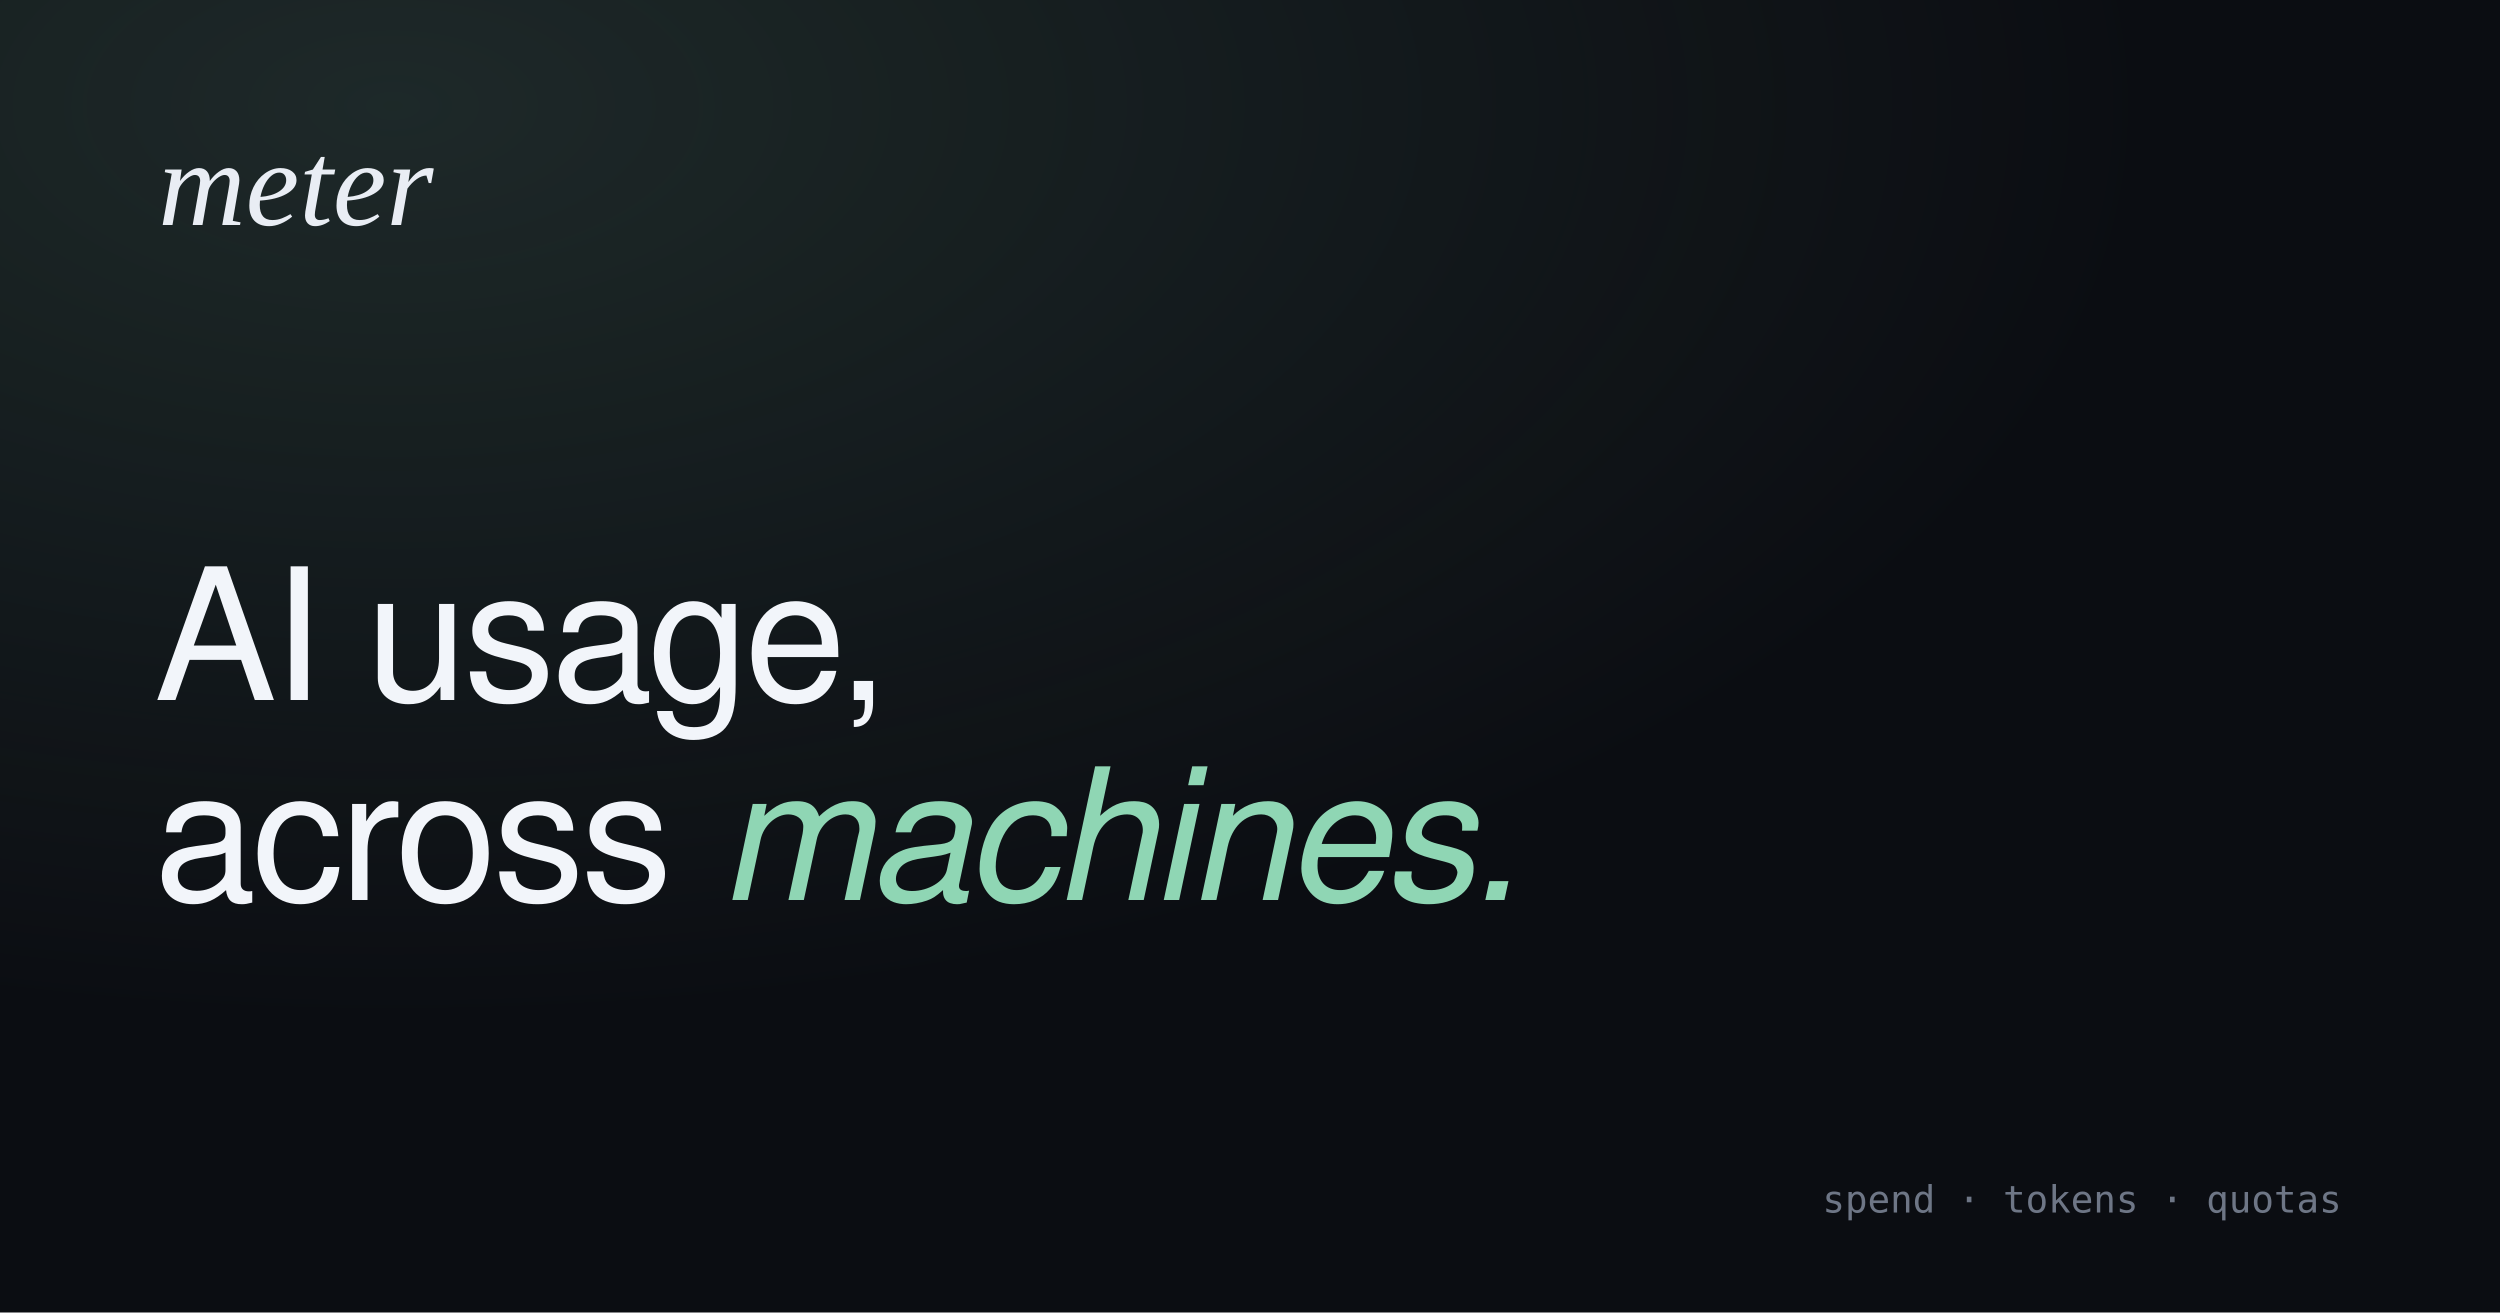
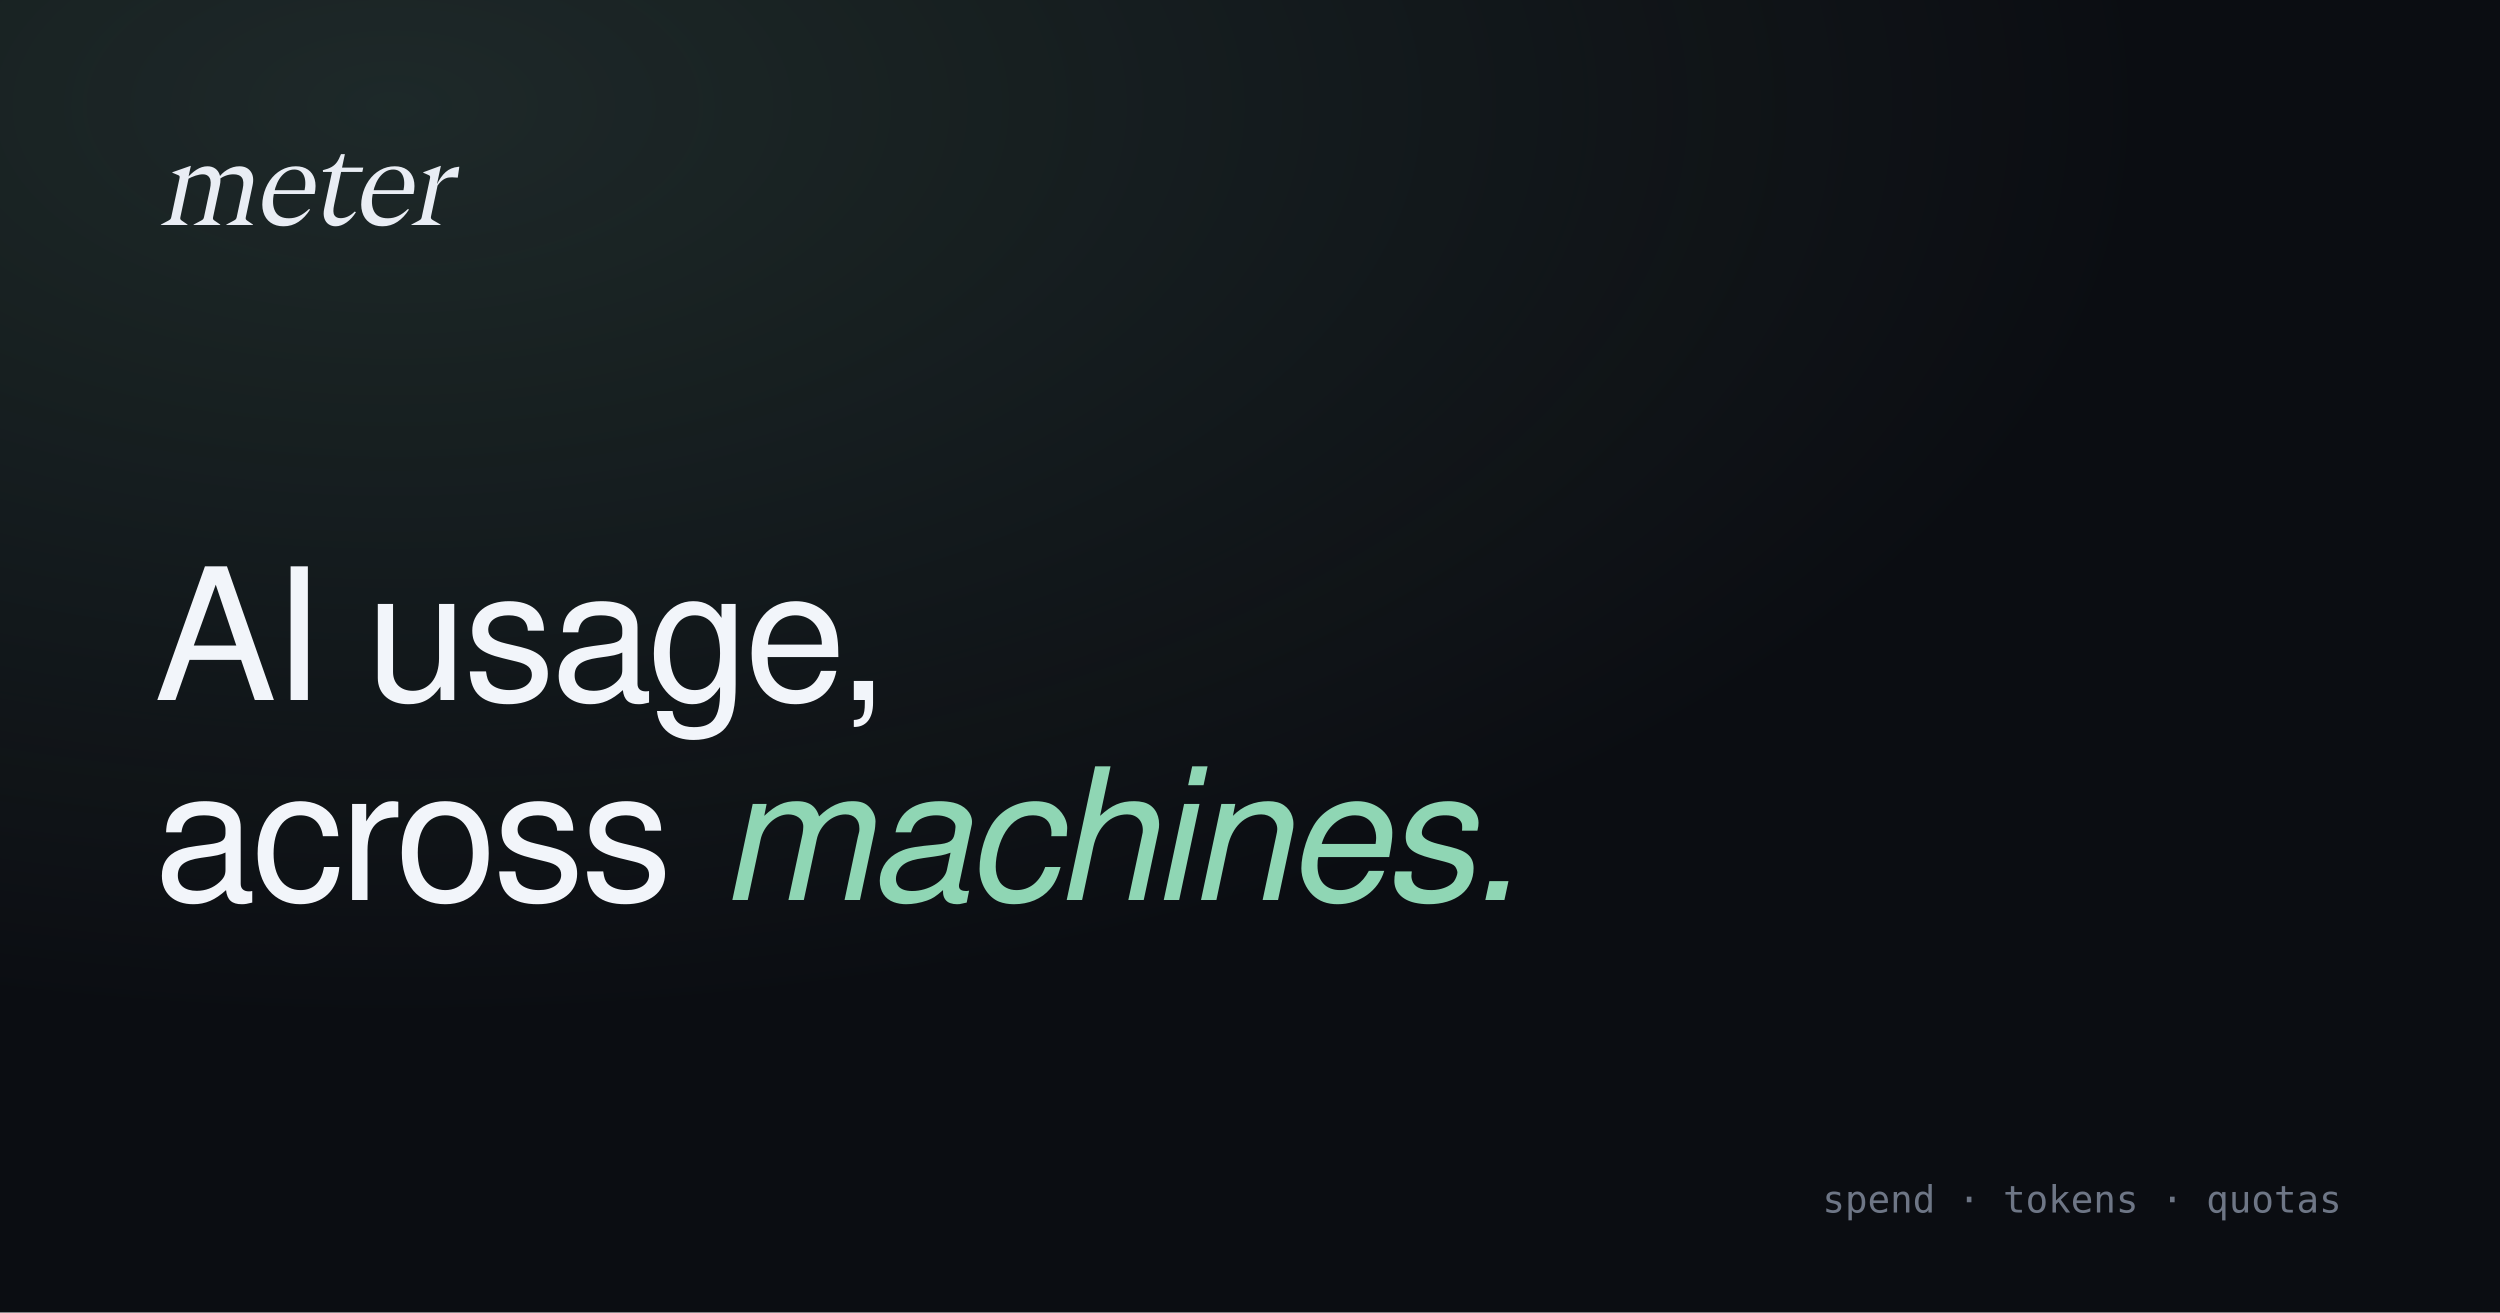
<svg xmlns="http://www.w3.org/2000/svg" width="1200" height="630" viewBox="0 0 1200 630">
  <defs>
    <radialGradient id="glow" cx="0.16" cy="0.08" r="0.7">
      <stop stop-color="#8fd6b4" stop-opacity=".14" />
      <stop offset="1" stop-color="#8fd6b4" stop-opacity="0" />
    </radialGradient>
  </defs>
  <rect width="1200" height="630" fill="#0b0d12" />
  <rect width="1200" height="630" fill="url(#glow)" />
-   <text x="76" y="108" font-family="Georgia, 'Times New Roman', serif" font-style="italic" font-size="58" fill="#e9edf4">meter</text>
+   <g transform="translate(0 108) skewX(-12) translate(0 -108)">
+     <path d="M97.528 108.0H92.9V107.792L96.124 105.868Q96.696 105.504 96.904 105.192Q97.112 104.88 97.112 104.204V90.736Q97.112 87.044 95.786 85.354Q94.46 83.664 92.224 83.664Q90.716 83.664 88.792 84.314Q86.868 84.964 85.256 86.16L84.944 85.64Q86.452 83.144 88.662 81.48Q90.872 79.816 93.628 79.816Q95.76 79.816 97.554 80.908Q99.348 82.0 100.414 84.08Q101.48 86.16 101.48 88.968V104.204Q101.48 104.88 101.688 105.192Q101.896 105.504 102.468 105.868L105.692 107.792V108.0H101.064ZM81.824 108.0H77.196V107.792L80.42 105.868Q80.992 105.504 81.2 105.192Q81.408 104.88 81.408 104.204V85.692Q81.408 84.964 81.226 84.626Q81.044 84.288 80.472 84.08L77.352 82.884V82.676L85.308 79.66H85.568V85.224H85.776V104.204Q85.776 104.88 85.984 105.192Q86.192 105.504 86.764 105.868L89.988 107.792V108.0H85.36ZM113.232 108.0H108.604V107.792L111.828 105.868Q112.4 105.504 112.608 105.192Q112.816 104.88 112.816 104.204V90.736Q112.816 86.992 111.334 85.328Q109.852 83.664 106.888 83.664Q103.092 83.664 100.336 86.264L99.972 85.796Q100.908 83.248 103.378 81.532Q105.848 79.816 108.916 79.816Q112.504 79.816 114.844 82.286Q117.184 84.756 117.184 88.968V104.204Q117.184 104.88 117.392 105.192Q117.6 105.504 118.172 105.868L121.396 107.792V108.0H116.768ZM123.424 94.22Q123.424 89.956 124.984 86.706Q126.544 83.456 129.404 81.636Q132.264 79.816 136.008 79.816Q139.492 79.816 142.17 81.428Q144.848 83.04 146.356 86.03Q147.864 89.02 147.864 93.128H126.284V91.308H143.912L142.664 92.088Q142.716 87.096 140.792 84.236Q138.868 81.376 135.592 81.376Q132.264 81.376 130.262 84.314Q128.26 87.252 128.26 92.556Q128.26 98.172 130.704 101.474Q133.148 104.776 138.036 104.776Q140.688 104.776 142.742 103.684Q144.796 102.592 146.72 100.304L147.24 100.616Q145.68 104.36 142.95 106.492Q140.22 108.624 136.216 108.624Q132.524 108.624 129.612 106.83Q126.7 105.036 125.062 101.76Q123.424 98.484 123.424 94.22ZM168.508 80.44V82.52H155.976L156.028 80.44ZM162.788 104.724Q166.428 104.724 168.872 101.552L169.548 101.812Q168.352 104.88 166.116 106.752Q163.88 108.624 161.228 108.624Q159.356 108.624 157.692 107.662Q156.028 106.7 154.988 104.75Q153.948 102.8 153.948 100.044V82.52H149.632L149.372 81.688Q151.816 81.064 153.194 80.18Q154.572 79.296 155.3 77.866Q156.028 76.436 156.444 73.992H158.316V98.224Q158.316 101.916 159.512 103.32Q160.708 104.724 162.788 104.724ZM170.9 94.22Q170.9 89.956 172.46 86.706Q174.02 83.456 176.88 81.636Q179.74 79.816 183.484 79.816Q186.968 79.816 189.646 81.428Q192.324 83.04 193.832 86.03Q195.34 89.02 195.34 93.128H173.76V91.308H191.388L190.14 92.088Q190.192 87.096 188.268 84.236Q186.344 81.376 183.068 81.376Q179.74 81.376 177.738 84.314Q175.736 87.252 175.736 92.556Q175.736 98.172 178.18 101.474Q180.624 104.776 185.512 104.776Q188.164 104.776 190.218 103.684Q192.272 102.592 194.196 100.304L194.716 100.616Q193.156 104.36 190.426 106.492Q187.696 108.624 183.692 108.624Q180.0 108.624 177.088 106.83Q174.176 105.036 172.538 101.76Q170.9 98.484 170.9 94.22ZM202.048 108.0H197.42V107.792L200.644 105.868Q201.216 105.504 201.424 105.192Q201.632 104.88 201.632 104.204V85.692Q201.632 84.964 201.45 84.626Q201.268 84.288 200.748 84.08L197.784 82.884V82.676L205.324 79.66H205.584V88.708H206.0V103.84Q206.0 104.516 206.26 104.88Q206.52 105.244 207.3 105.66L211.46 107.792V108.0H205.48ZM214.008 80.076 214.528 80.024 214.892 85.276 214.112 85.224Q211.98 85.016 210.602 85.198Q209.224 85.38 208.08 86.29Q206.936 87.2 205.948 89.176L205.428 88.916Q206.572 84.704 208.522 82.572Q210.472 80.44 214.008 80.076Z" fill="#e9edf4" />
+   </g>
  <text x="74" y="336" font-family="'Helvetica Neue', Helvetica, Arial, sans-serif" font-size="88" fill="#f2f5fa" letter-spacing="-2">AI usage,</text>
  <text x="74" y="432" font-family="'Helvetica Neue', Helvetica, Arial, sans-serif" font-size="88" fill="#f2f5fa" letter-spacing="-2">across <tspan font-style="italic" fill="#8fd6b4">machines.</tspan>
  </text>
  <text x="1124" y="582" text-anchor="end" font-family="Menlo, monospace" font-size="18" fill="#6e7686">spend · tokens · quotas</text>
</svg>
